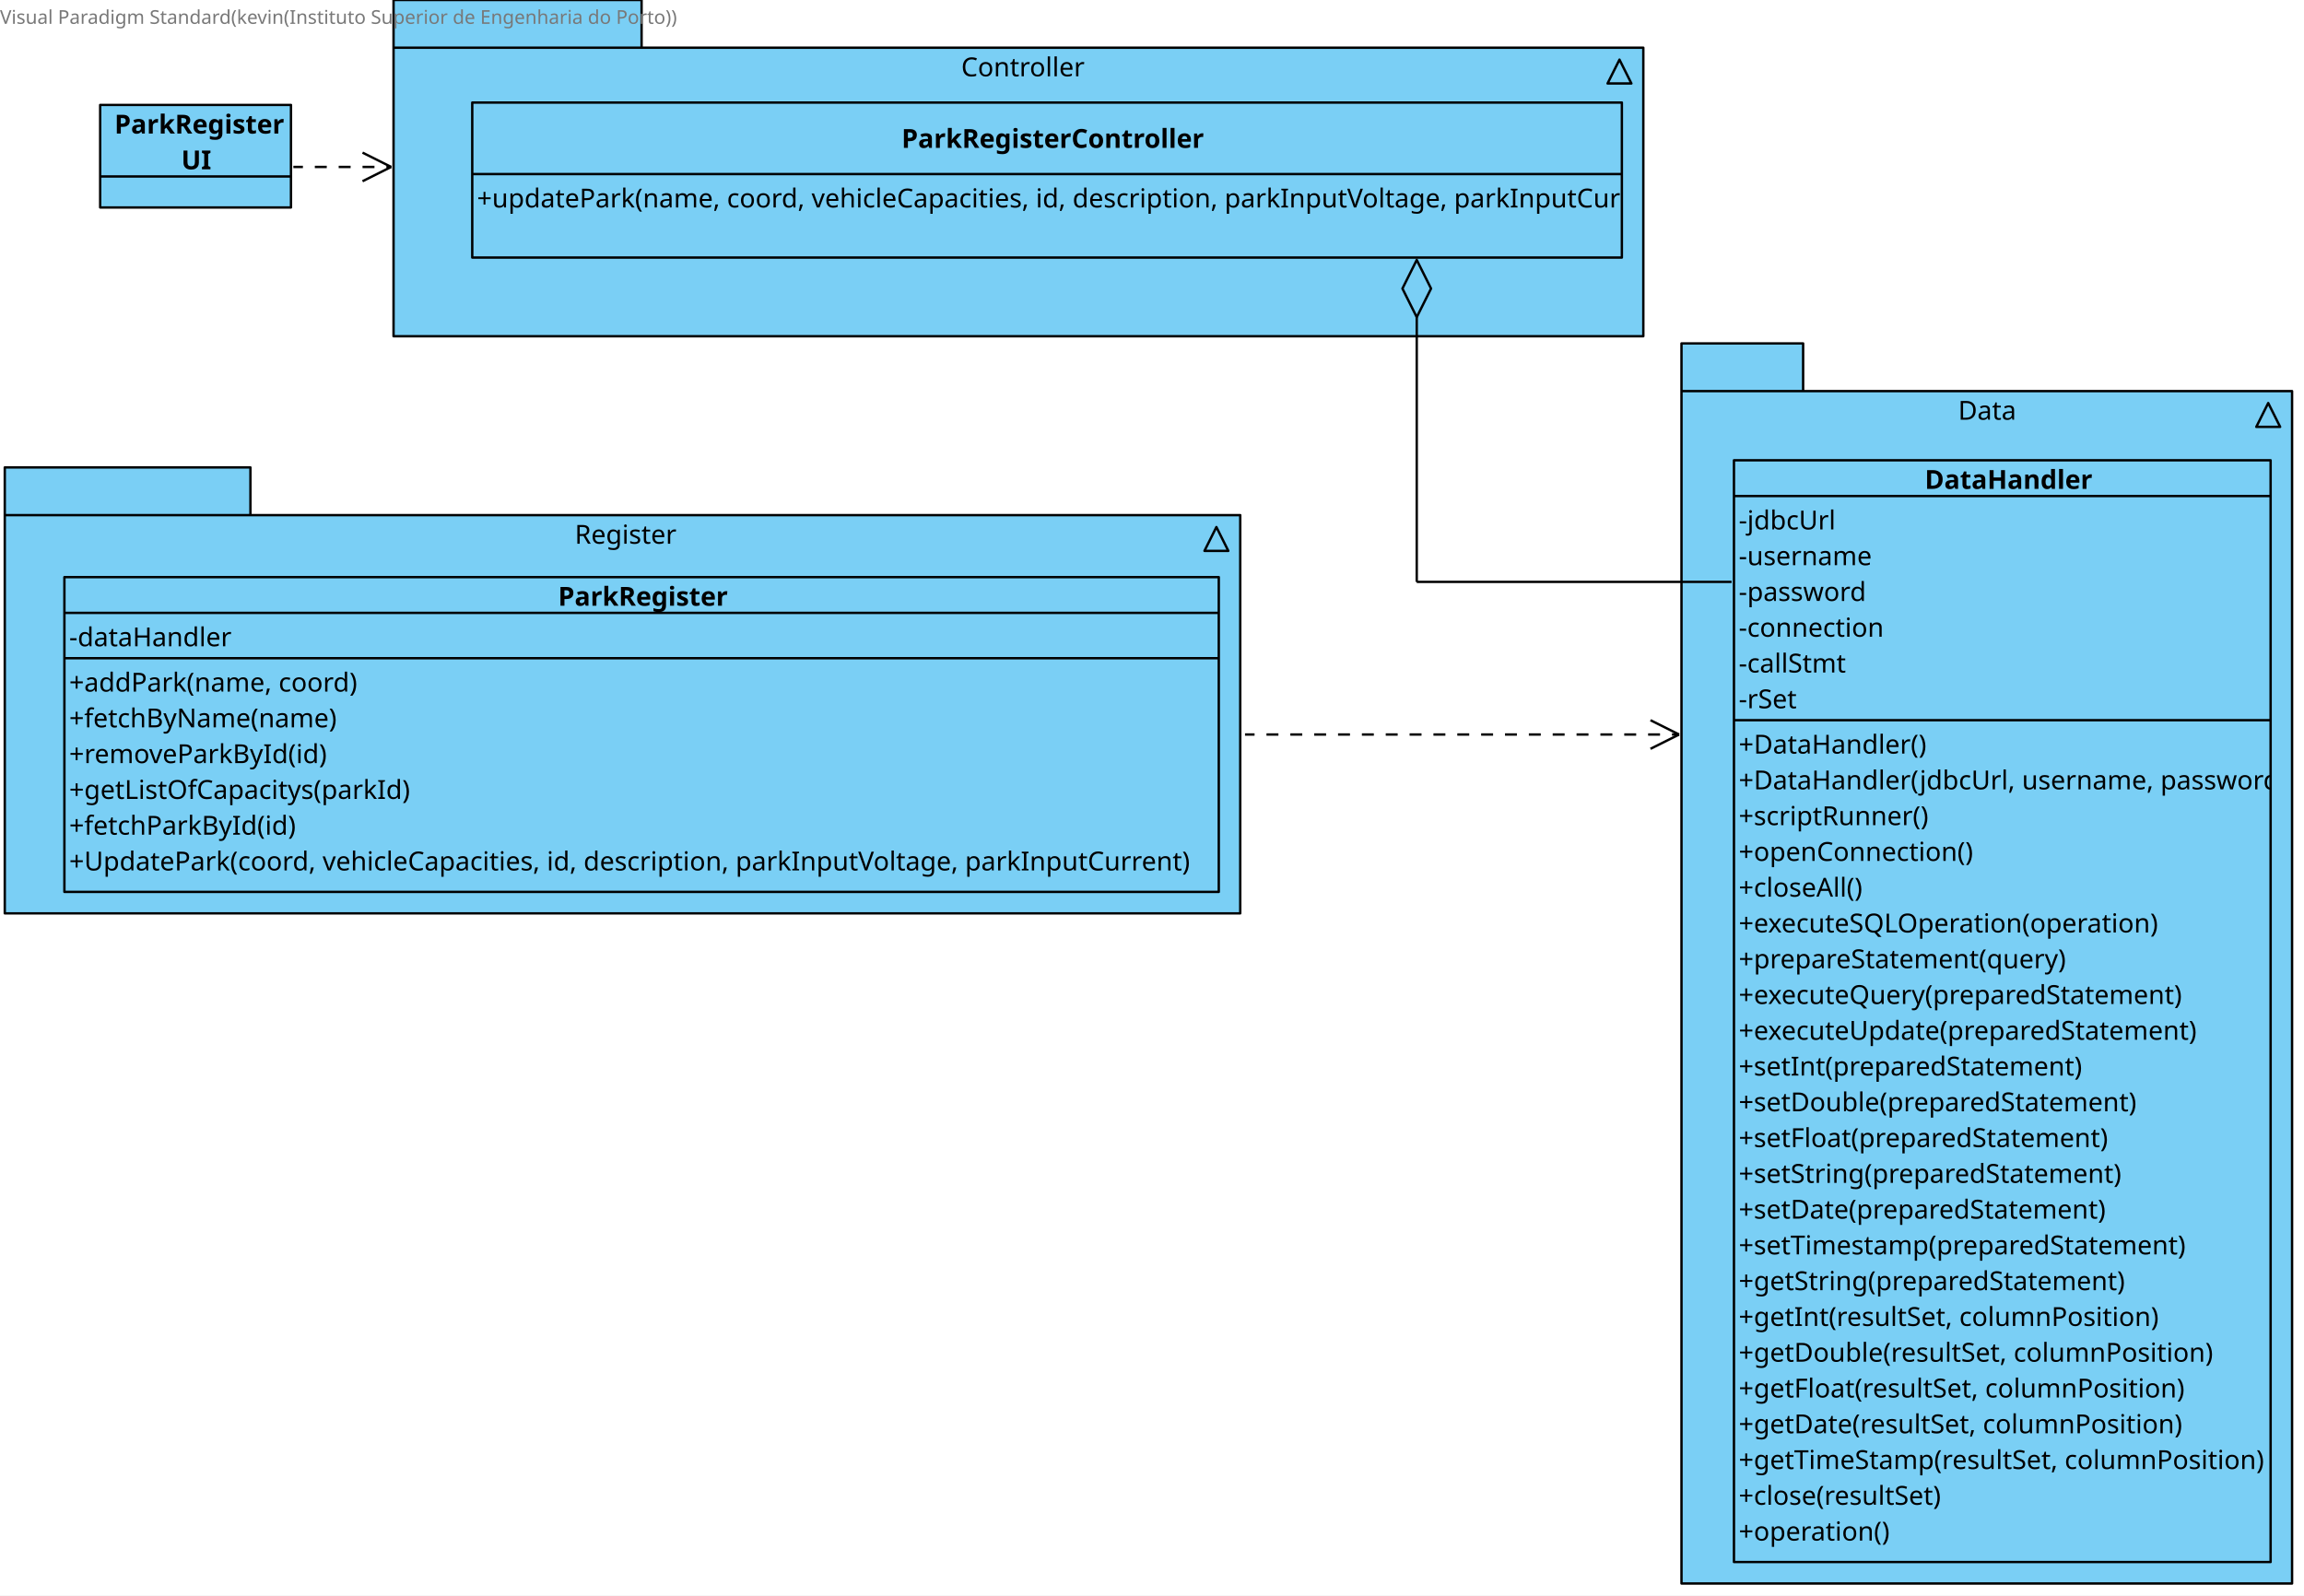
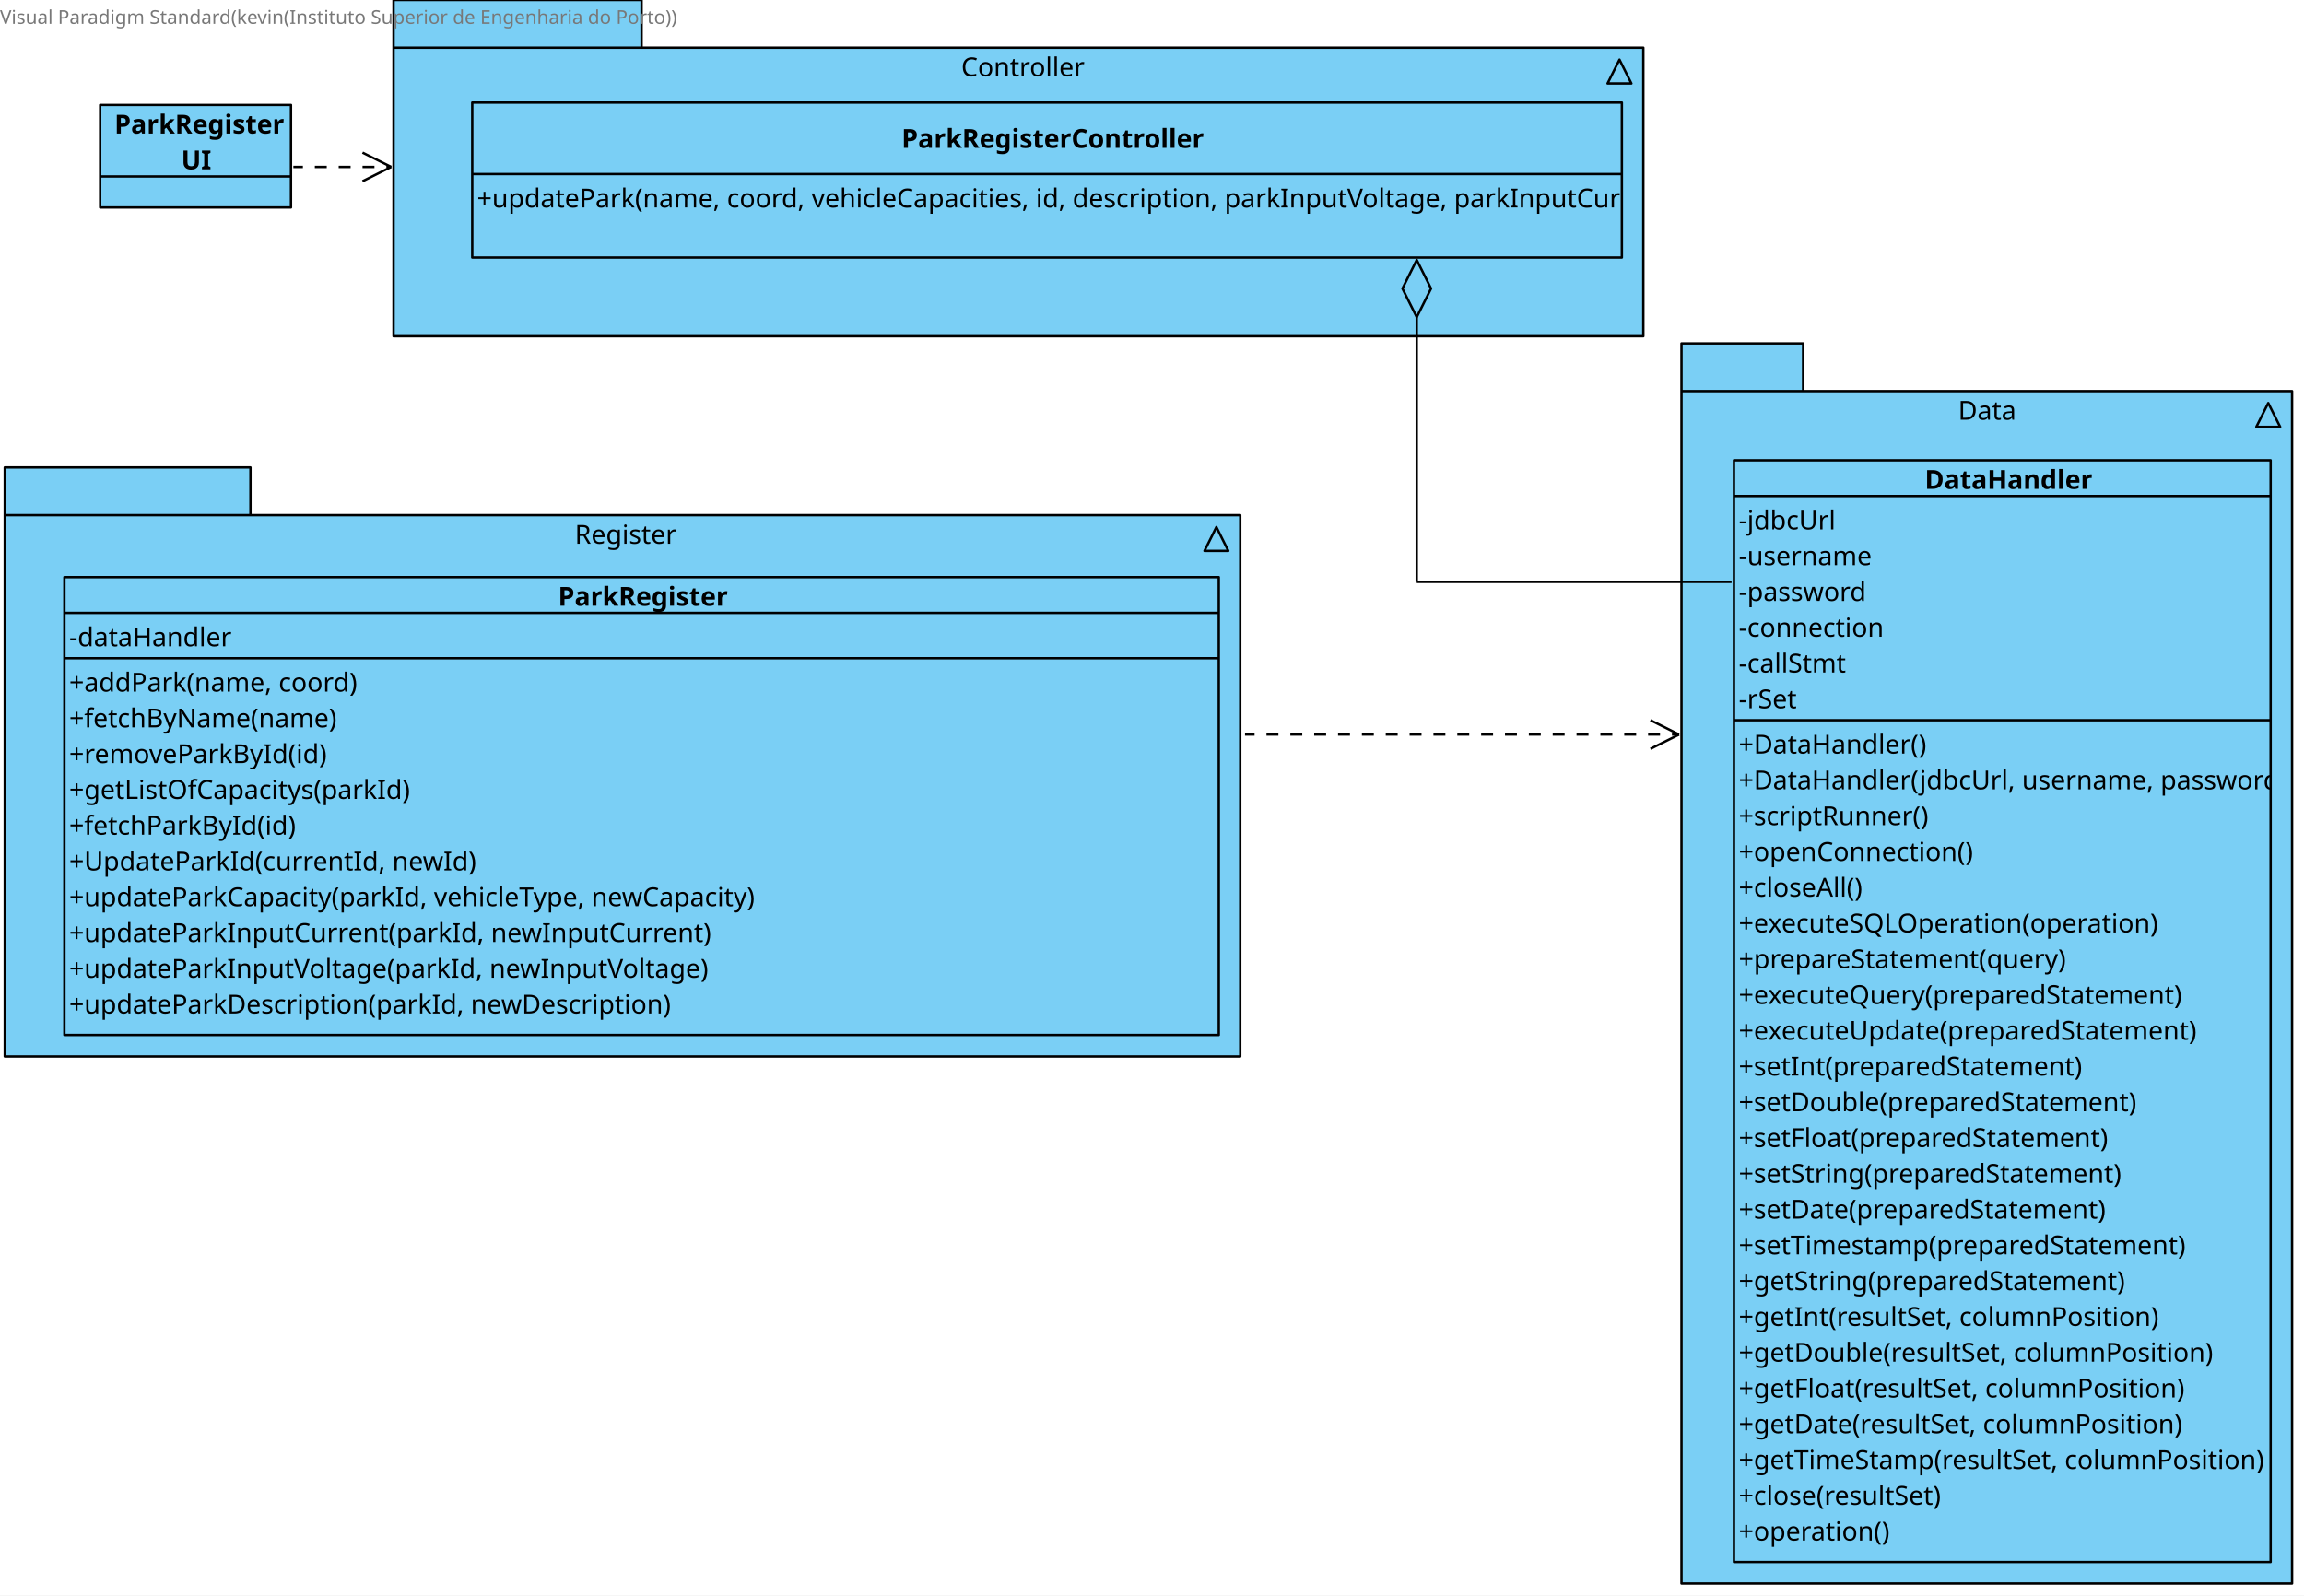
<svg xmlns="http://www.w3.org/2000/svg" fill-opacity="0" color-rendering="auto" color-interpolation="auto" text-rendering="auto" stroke="rgb(0,0,0)" stroke-linecap="square" width="966" stroke-miterlimit="10" shape-rendering="auto" stroke-opacity="0" fill="rgb(0,0,0)" stroke-dasharray="none" font-weight="normal" stroke-width="1" height="669" font-family="'Dialog'" font-style="normal" stroke-linejoin="miter" font-size="12px" stroke-dashoffset="0" image-rendering="auto">
  <defs id="genericDefs" />
  <g>
    <defs id="defs1">
      <clipPath clipPathUnits="userSpaceOnUse" id="clipPath1">
        <path d="M-7 -7 L268 -7 L268 532 L-7 532 L-7 -7 Z" />
      </clipPath>
      <clipPath clipPathUnits="userSpaceOnUse" id="clipPath2">
        <path d="M0 0 L0 501 L257 501 L257 0 Z" />
      </clipPath>
      <clipPath clipPathUnits="userSpaceOnUse" id="clipPath3">
-         <path d="M-7 -7 L530 -7 L530 199 L-7 199 L-7 -7 Z" />
+         <path d="M-7 -7 L530 -7 L530 259 L-7 259 L-7 -7 Z" />
      </clipPath>
      <clipPath clipPathUnits="userSpaceOnUse" id="clipPath4">
-         <path d="M0 0 L0 168 L519 168 L519 0 Z" />
+         <path d="M0 0 L0 228 L519 228 L519 0 Z" />
      </clipPath>
      <clipPath clipPathUnits="userSpaceOnUse" id="clipPath5">
-         <path d="M-7 -7 L495 -7 L495 143 L-7 143 L-7 -7 Z" />
+         <path d="M-7 -7 L495 -7 L495 203 L-7 203 L-7 -7 Z" />
      </clipPath>
      <clipPath clipPathUnits="userSpaceOnUse" id="clipPath6">
-         <path d="M0 0 L0 117 L484 117 L484 0 Z" />
+         <path d="M0 0 L0 177 L484 177 L484 0 Z" />
      </clipPath>
      <clipPath clipPathUnits="userSpaceOnUse" id="clipPath7">
        <path d="M0 0 L0 15 L484 15 L484 0 Z" />
      </clipPath>
      <clipPath clipPathUnits="userSpaceOnUse" id="clipPath8">
        <path d="M-7 -7 L236 -7 L236 473 L-7 473 L-7 -7 Z" />
      </clipPath>
      <clipPath clipPathUnits="userSpaceOnUse" id="clipPath9">
        <path d="M0 0 L0 447 L225 447 L225 0 Z" />
      </clipPath>
      <clipPath clipPathUnits="userSpaceOnUse" id="clipPath10">
        <path d="M0 0 L0 15 L225 15 L225 0 Z" />
      </clipPath>
      <clipPath clipPathUnits="userSpaceOnUse" id="clipPath11">
        <path d="M-7 -7 L91 -7 L91 54 L-7 54 L-7 -7 Z" />
      </clipPath>
      <clipPath clipPathUnits="userSpaceOnUse" id="clipPath12">
        <path d="M0 0 L0 13 L80 13 L80 0 Z" />
      </clipPath>
      <clipPath clipPathUnits="userSpaceOnUse" id="clipPath13">
        <path d="M0 0 L0 30 L80 30 L80 0 Z" />
      </clipPath>
      <clipPath clipPathUnits="userSpaceOnUse" id="clipPath14">
        <path d="M-7 -7 L536 -7 L536 153 L-7 153 L-7 -7 Z" />
      </clipPath>
      <clipPath clipPathUnits="userSpaceOnUse" id="clipPath15">
        <path d="M0 0 L0 122 L525 122 L525 0 Z" />
      </clipPath>
      <clipPath clipPathUnits="userSpaceOnUse" id="clipPath16">
        <path d="M-7 -7 L493 -7 L493 76 L-7 76 L-7 -7 Z" />
      </clipPath>
      <clipPath clipPathUnits="userSpaceOnUse" id="clipPath17">
        <path d="M0 0 L0 35 L482 35 L482 0 Z" />
      </clipPath>
      <clipPath clipPathUnits="userSpaceOnUse" id="clipPath18">
        <path d="M0 0 L0 30 L482 30 L482 0 Z" />
      </clipPath>
      <clipPath clipPathUnits="userSpaceOnUse" id="clipPath19">
        <path d="M0 0 L286 0 L286 104 L0 104 L0 0 Z" />
      </clipPath>
      <clipPath clipPathUnits="userSpaceOnUse" id="clipPath20">
        <path d="M0 0 L0 104 L286 104 L286 0 Z" />
      </clipPath>
      <clipPath clipPathUnits="userSpaceOnUse" id="clipPath21">
        <path d="M0 0 L145 0 L145 104 L0 104 L0 0 Z" />
      </clipPath>
      <clipPath clipPathUnits="userSpaceOnUse" id="clipPath22">
        <path d="M0 0 L0 104 L145 104 L145 0 Z" />
      </clipPath>
      <clipPath clipPathUnits="userSpaceOnUse" id="clipPath23">
        <path d="M0 0 L236 0 L236 239 L0 239 L0 0 Z" />
      </clipPath>
      <clipPath clipPathUnits="userSpaceOnUse" id="clipPath24">
        <path d="M0 0 L0 239 L236 239 L236 0 Z" />
      </clipPath>
    </defs>
    <g fill="white" text-rendering="geometricPrecision" fill-opacity="1" stroke-opacity="1" stroke="white">
      <rect x="0" width="966" height="669" y="0" stroke="none" />
    </g>
    <g font-size="11px" transform="translate(705,144)" fill-opacity="1" fill="rgb(122,207,245)" text-rendering="geometricPrecision" image-rendering="optimizeQuality" font-family="sans-serif" stroke="rgb(122,207,245)" stroke-opacity="1">
      <rect x="0" width="51" height="20" y="0" clip-path="url(#clipPath1)" stroke="none" />
      <rect x="0" width="256" height="500" y="20" clip-path="url(#clipPath1)" stroke="none" />
    </g>
    <g stroke-linecap="butt" font-size="11px" transform="translate(705,144)" fill-opacity="1" fill="black" text-rendering="geometricPrecision" image-rendering="optimizeQuality" font-family="sans-serif" stroke-linejoin="round" stroke="black" stroke-opacity="1" stroke-miterlimit="0">
      <path fill="none" d="M0 20 L256 20 L256 520 L0 520 L0 0 L51 0 L51 20" clip-path="url(#clipPath1)" />
      <path fill="none" d="M246 25 L241 35 L251 35 Z" clip-path="url(#clipPath1)" />
    </g>
    <g font-size="11px" transform="translate(705,164)" fill-opacity="1" fill="black" text-rendering="geometricPrecision" image-rendering="optimizeQuality" font-family="sans-serif" stroke="black" stroke-opacity="1">
      <text x="116" xml:space="preserve" y="12" clip-path="url(#clipPath2)" stroke="none">Data</text>
    </g>
    <g font-size="11px" transform="translate(2,196)" fill-opacity="1" fill="rgb(122,207,245)" text-rendering="geometricPrecision" image-rendering="optimizeQuality" font-family="sans-serif" stroke="rgb(122,207,245)" stroke-opacity="1">
      <rect x="0" width="103" height="20" y="0" clip-path="url(#clipPath3)" stroke="none" />
-       <rect x="0" width="518" height="167" y="20" clip-path="url(#clipPath3)" stroke="none" />
+       <rect x="0" width="518" height="227" y="20" clip-path="url(#clipPath3)" stroke="none" />
    </g>
    <g stroke-linecap="butt" font-size="11px" transform="translate(2,196)" fill-opacity="1" fill="black" text-rendering="geometricPrecision" image-rendering="optimizeQuality" font-family="sans-serif" stroke-linejoin="round" stroke="black" stroke-opacity="1" stroke-miterlimit="0">
-       <path fill="none" d="M0 20 L518 20 L518 187 L0 187 L0 0 L103 0 L103 20" clip-path="url(#clipPath3)" />
+       <path fill="none" d="M0 20 L518 20 L518 247 L0 247 L0 0 L103 0 L103 20" clip-path="url(#clipPath3)" />
      <path fill="none" d="M508 25 L503 35 L513 35 Z" clip-path="url(#clipPath3)" />
    </g>
    <g font-size="11px" transform="translate(2,216)" fill-opacity="1" fill="black" text-rendering="geometricPrecision" image-rendering="optimizeQuality" font-family="sans-serif" stroke="black" stroke-opacity="1">
      <text x="239" xml:space="preserve" y="12" clip-path="url(#clipPath4)" stroke="none">Register</text>
    </g>
    <g font-size="11px" transform="translate(27,242)" fill-opacity="1" fill="rgb(122,207,245)" text-rendering="geometricPrecision" image-rendering="optimizeQuality" font-family="sans-serif" stroke="rgb(122,207,245)" font-weight="bold" stroke-opacity="1">
-       <rect x="0" width="484" height="132" y="0" clip-path="url(#clipPath5)" stroke="none" />
+       <rect x="0" width="484" height="192" y="0" clip-path="url(#clipPath5)" stroke="none" />
    </g>
    <g fill-opacity="1" text-rendering="geometricPrecision" stroke="black" stroke-linecap="butt" transform="translate(27,242)" stroke-miterlimit="0" stroke-opacity="1" fill="black" font-weight="bold" font-family="sans-serif" stroke-linejoin="round" font-size="11px" image-rendering="optimizeQuality">
-       <rect fill="none" x="0" width="484" height="132" y="0" clip-path="url(#clipPath5)" />
+       <rect fill="none" x="0" width="484" height="192" y="0" clip-path="url(#clipPath5)" />
      <line y2="15" fill="none" x1="0" clip-path="url(#clipPath5)" x2="484" y1="15" />
    </g>
    <g font-size="11px" transform="matrix(1,0,0,1,27,257)" fill-opacity="1" fill="black" text-rendering="geometricPrecision" image-rendering="optimizeQuality" font-family="sans-serif" stroke="black" stroke-opacity="1">
      <text x="2" xml:space="preserve" y="14" clip-path="url(#clipPath6)" stroke="none">-dataHandler</text>
    </g>
    <g stroke-linecap="butt" font-size="11px" transform="matrix(1,0,0,1,27,257)" fill-opacity="1" fill="black" text-rendering="geometricPrecision" image-rendering="optimizeQuality" font-family="sans-serif" stroke-linejoin="bevel" stroke="black" stroke-opacity="1" stroke-miterlimit="0">
      <line y2="19" fill="none" x1="0" clip-path="url(#clipPath6)" x2="484" y1="19" />
    </g>
    <g font-size="11px" transform="matrix(1,0,0,1,27,257)" fill-opacity="1" fill="black" text-rendering="geometricPrecision" image-rendering="optimizeQuality" font-family="sans-serif" stroke="black" stroke-opacity="1">
      <text x="2" xml:space="preserve" y="33" clip-path="url(#clipPath6)" stroke="none">+addPark(name, coord)</text>
    </g>
    <g font-size="11px" transform="matrix(1,0,0,1,27,257)" fill-opacity="1" fill="black" text-rendering="geometricPrecision" image-rendering="optimizeQuality" font-family="sans-serif" stroke="black" stroke-opacity="1">
      <text x="2" xml:space="preserve" y="48" clip-path="url(#clipPath6)" stroke="none">+fetchByName(name)</text>
    </g>
    <g font-size="11px" transform="matrix(1,0,0,1,27,257)" fill-opacity="1" fill="black" text-rendering="geometricPrecision" image-rendering="optimizeQuality" font-family="sans-serif" stroke="black" stroke-opacity="1">
      <text x="2" xml:space="preserve" y="63" clip-path="url(#clipPath6)" stroke="none">+removeParkById(id)</text>
    </g>
    <g font-size="11px" transform="matrix(1,0,0,1,27,257)" fill-opacity="1" fill="black" text-rendering="geometricPrecision" image-rendering="optimizeQuality" font-family="sans-serif" stroke="black" stroke-opacity="1">
      <text x="2" xml:space="preserve" y="78" clip-path="url(#clipPath6)" stroke="none">+getListOfCapacitys(parkId)</text>
    </g>
    <g font-size="11px" transform="matrix(1,0,0,1,27,257)" fill-opacity="1" fill="black" text-rendering="geometricPrecision" image-rendering="optimizeQuality" font-family="sans-serif" stroke="black" stroke-opacity="1">
      <text x="2" xml:space="preserve" y="93" clip-path="url(#clipPath6)" stroke="none">+fetchParkById(id)</text>
    </g>
    <g font-size="11px" transform="matrix(1,0,0,1,27,257)" fill-opacity="1" fill="black" text-rendering="geometricPrecision" image-rendering="optimizeQuality" font-family="sans-serif" stroke="black" stroke-opacity="1">
-       <text x="2" xml:space="preserve" y="108" clip-path="url(#clipPath6)" stroke="none">+UpdatePark(coord, vehicleCapacities, id, description, parkInputVoltage, parkInputCurrent)</text>
+       <text x="2" xml:space="preserve" y="108" clip-path="url(#clipPath6)" stroke="none">+UpdateParkId(currentId, newId)</text>
+     </g>
+     <g font-size="11px" transform="matrix(1,0,0,1,27,257)" fill-opacity="1" fill="black" text-rendering="geometricPrecision" image-rendering="optimizeQuality" font-family="sans-serif" stroke="black" stroke-opacity="1">
+       <text x="2" xml:space="preserve" y="123" clip-path="url(#clipPath6)" stroke="none">+updateParkCapacity(parkId, vehicleType, newCapacity)</text>
+     </g>
+     <g font-size="11px" transform="matrix(1,0,0,1,27,257)" fill-opacity="1" fill="black" text-rendering="geometricPrecision" image-rendering="optimizeQuality" font-family="sans-serif" stroke="black" stroke-opacity="1">
+       <text x="2" xml:space="preserve" y="138" clip-path="url(#clipPath6)" stroke="none">+updateParkInputCurrent(parkId, newInputCurrent)</text>
+     </g>
+     <g font-size="11px" transform="matrix(1,0,0,1,27,257)" fill-opacity="1" fill="black" text-rendering="geometricPrecision" image-rendering="optimizeQuality" font-family="sans-serif" stroke="black" stroke-opacity="1">
+       <text x="2" xml:space="preserve" y="153" clip-path="url(#clipPath6)" stroke="none">+updateParkInputVoltage(parkId, newInputVoltage)</text>
+     </g>
+     <g font-size="11px" transform="matrix(1,0,0,1,27,257)" fill-opacity="1" fill="black" text-rendering="geometricPrecision" image-rendering="optimizeQuality" font-family="sans-serif" stroke="black" stroke-opacity="1">
+       <text x="2" xml:space="preserve" y="168" clip-path="url(#clipPath6)" stroke="none">+updateParkDescription(parkId, newDescription)</text>
    </g>
    <g font-size="11px" transform="translate(27,242)" fill-opacity="1" fill="black" text-rendering="geometricPrecision" image-rendering="optimizeQuality" font-family="sans-serif" stroke="black" font-weight="bold" stroke-opacity="1">
      <text x="207" xml:space="preserve" y="12" clip-path="url(#clipPath7)" stroke="none">ParkRegister</text>
    </g>
    <g font-size="11px" transform="translate(727,193)" fill-opacity="1" fill="rgb(122,207,245)" text-rendering="geometricPrecision" image-rendering="optimizeQuality" font-family="sans-serif" stroke="rgb(122,207,245)" font-weight="bold" stroke-opacity="1">
      <rect x="0" width="225" height="462" y="0" clip-path="url(#clipPath8)" stroke="none" />
    </g>
    <g fill-opacity="1" text-rendering="geometricPrecision" stroke="black" stroke-linecap="butt" transform="translate(727,193)" stroke-miterlimit="0" stroke-opacity="1" fill="black" font-weight="bold" font-family="sans-serif" stroke-linejoin="round" font-size="11px" image-rendering="optimizeQuality">
      <rect fill="none" x="0" width="225" height="462" y="0" clip-path="url(#clipPath8)" />
      <line y2="15" fill="none" x1="0" clip-path="url(#clipPath8)" x2="225" y1="15" />
    </g>
    <g font-size="11px" transform="matrix(1,0,0,1,727,208)" fill-opacity="1" fill="black" text-rendering="geometricPrecision" image-rendering="optimizeQuality" font-family="sans-serif" stroke="black" stroke-opacity="1">
      <text x="2" xml:space="preserve" y="14" clip-path="url(#clipPath9)" stroke="none">-jdbcUrl</text>
    </g>
    <g font-size="11px" transform="matrix(1,0,0,1,727,208)" fill-opacity="1" fill="black" text-rendering="geometricPrecision" image-rendering="optimizeQuality" font-family="sans-serif" stroke="black" stroke-opacity="1">
      <text x="2" xml:space="preserve" y="29" clip-path="url(#clipPath9)" stroke="none">-username</text>
    </g>
    <g font-size="11px" transform="matrix(1,0,0,1,727,208)" fill-opacity="1" fill="black" text-rendering="geometricPrecision" image-rendering="optimizeQuality" font-family="sans-serif" stroke="black" stroke-opacity="1">
      <text x="2" xml:space="preserve" y="44" clip-path="url(#clipPath9)" stroke="none">-password</text>
    </g>
    <g font-size="11px" transform="matrix(1,0,0,1,727,208)" fill-opacity="1" fill="black" text-rendering="geometricPrecision" image-rendering="optimizeQuality" font-family="sans-serif" stroke="black" stroke-opacity="1">
      <text x="2" xml:space="preserve" y="59" clip-path="url(#clipPath9)" stroke="none">-connection</text>
    </g>
    <g font-size="11px" transform="matrix(1,0,0,1,727,208)" fill-opacity="1" fill="black" text-rendering="geometricPrecision" image-rendering="optimizeQuality" font-family="sans-serif" stroke="black" stroke-opacity="1">
      <text x="2" xml:space="preserve" y="74" clip-path="url(#clipPath9)" stroke="none">-callStmt</text>
    </g>
    <g font-size="11px" transform="matrix(1,0,0,1,727,208)" fill-opacity="1" fill="black" text-rendering="geometricPrecision" image-rendering="optimizeQuality" font-family="sans-serif" stroke="black" stroke-opacity="1">
      <text x="2" xml:space="preserve" y="89" clip-path="url(#clipPath9)" stroke="none">-rSet</text>
      <line stroke-linecap="butt" clip-path="url(#clipPath9)" fill="none" x1="0" x2="225" y1="94" y2="94" stroke-linejoin="bevel" stroke-miterlimit="0" />
    </g>
    <g font-size="11px" transform="matrix(1,0,0,1,727,208)" fill-opacity="1" fill="black" text-rendering="geometricPrecision" image-rendering="optimizeQuality" font-family="sans-serif" stroke="black" stroke-opacity="1">
      <text x="2" xml:space="preserve" y="108" clip-path="url(#clipPath9)" stroke="none">+DataHandler()</text>
    </g>
    <g font-size="11px" transform="matrix(1,0,0,1,727,208)" fill-opacity="1" fill="black" text-rendering="geometricPrecision" image-rendering="optimizeQuality" font-family="sans-serif" stroke="black" stroke-opacity="1">
      <text x="2" xml:space="preserve" y="123" clip-path="url(#clipPath9)" stroke="none">+DataHandler(jdbcUrl, username, password)</text>
    </g>
    <g font-size="11px" transform="matrix(1,0,0,1,727,208)" fill-opacity="1" fill="black" text-rendering="geometricPrecision" image-rendering="optimizeQuality" font-family="sans-serif" stroke="black" stroke-opacity="1">
      <text x="2" xml:space="preserve" y="138" clip-path="url(#clipPath9)" stroke="none">+scriptRunner()</text>
    </g>
    <g font-size="11px" transform="matrix(1,0,0,1,727,208)" fill-opacity="1" fill="black" text-rendering="geometricPrecision" image-rendering="optimizeQuality" font-family="sans-serif" stroke="black" stroke-opacity="1">
      <text x="2" xml:space="preserve" y="153" clip-path="url(#clipPath9)" stroke="none">+openConnection()</text>
    </g>
    <g font-size="11px" transform="matrix(1,0,0,1,727,208)" fill-opacity="1" fill="black" text-rendering="geometricPrecision" image-rendering="optimizeQuality" font-family="sans-serif" stroke="black" stroke-opacity="1">
      <text x="2" xml:space="preserve" y="168" clip-path="url(#clipPath9)" stroke="none">+closeAll()</text>
    </g>
    <g font-size="11px" transform="matrix(1,0,0,1,727,208)" fill-opacity="1" fill="black" text-rendering="geometricPrecision" image-rendering="optimizeQuality" font-family="sans-serif" stroke="black" stroke-opacity="1">
      <text x="2" xml:space="preserve" y="183" clip-path="url(#clipPath9)" stroke="none">+executeSQLOperation(operation)</text>
    </g>
    <g font-size="11px" transform="matrix(1,0,0,1,727,208)" fill-opacity="1" fill="black" text-rendering="geometricPrecision" image-rendering="optimizeQuality" font-family="sans-serif" stroke="black" stroke-opacity="1">
      <text x="2" xml:space="preserve" y="198" clip-path="url(#clipPath9)" stroke="none">+prepareStatement(query)</text>
    </g>
    <g font-size="11px" transform="matrix(1,0,0,1,727,208)" fill-opacity="1" fill="black" text-rendering="geometricPrecision" image-rendering="optimizeQuality" font-family="sans-serif" stroke="black" stroke-opacity="1">
      <text x="2" xml:space="preserve" y="213" clip-path="url(#clipPath9)" stroke="none">+executeQuery(preparedStatement)</text>
    </g>
    <g font-size="11px" transform="matrix(1,0,0,1,727,208)" fill-opacity="1" fill="black" text-rendering="geometricPrecision" image-rendering="optimizeQuality" font-family="sans-serif" stroke="black" stroke-opacity="1">
      <text x="2" xml:space="preserve" y="228" clip-path="url(#clipPath9)" stroke="none">+executeUpdate(preparedStatement)</text>
    </g>
    <g font-size="11px" transform="matrix(1,0,0,1,727,208)" fill-opacity="1" fill="black" text-rendering="geometricPrecision" image-rendering="optimizeQuality" font-family="sans-serif" stroke="black" stroke-opacity="1">
      <text x="2" xml:space="preserve" y="243" clip-path="url(#clipPath9)" stroke="none">+setInt(preparedStatement)</text>
    </g>
    <g font-size="11px" transform="matrix(1,0,0,1,727,208)" fill-opacity="1" fill="black" text-rendering="geometricPrecision" image-rendering="optimizeQuality" font-family="sans-serif" stroke="black" stroke-opacity="1">
      <text x="2" xml:space="preserve" y="258" clip-path="url(#clipPath9)" stroke="none">+setDouble(preparedStatement)</text>
    </g>
    <g font-size="11px" transform="matrix(1,0,0,1,727,208)" fill-opacity="1" fill="black" text-rendering="geometricPrecision" image-rendering="optimizeQuality" font-family="sans-serif" stroke="black" stroke-opacity="1">
      <text x="2" xml:space="preserve" y="273" clip-path="url(#clipPath9)" stroke="none">+setFloat(preparedStatement)</text>
    </g>
    <g font-size="11px" transform="matrix(1,0,0,1,727,208)" fill-opacity="1" fill="black" text-rendering="geometricPrecision" image-rendering="optimizeQuality" font-family="sans-serif" stroke="black" stroke-opacity="1">
      <text x="2" xml:space="preserve" y="288" clip-path="url(#clipPath9)" stroke="none">+setString(preparedStatement)</text>
    </g>
    <g font-size="11px" transform="matrix(1,0,0,1,727,208)" fill-opacity="1" fill="black" text-rendering="geometricPrecision" image-rendering="optimizeQuality" font-family="sans-serif" stroke="black" stroke-opacity="1">
      <text x="2" xml:space="preserve" y="303" clip-path="url(#clipPath9)" stroke="none">+setDate(preparedStatement)</text>
    </g>
    <g font-size="11px" transform="matrix(1,0,0,1,727,208)" fill-opacity="1" fill="black" text-rendering="geometricPrecision" image-rendering="optimizeQuality" font-family="sans-serif" stroke="black" stroke-opacity="1">
      <text x="2" xml:space="preserve" y="318" clip-path="url(#clipPath9)" stroke="none">+setTimestamp(preparedStatement)</text>
    </g>
    <g font-size="11px" transform="matrix(1,0,0,1,727,208)" fill-opacity="1" fill="black" text-rendering="geometricPrecision" image-rendering="optimizeQuality" font-family="sans-serif" stroke="black" stroke-opacity="1">
      <text x="2" xml:space="preserve" y="333" clip-path="url(#clipPath9)" stroke="none">+getString(preparedStatement)</text>
    </g>
    <g font-size="11px" transform="matrix(1,0,0,1,727,208)" fill-opacity="1" fill="black" text-rendering="geometricPrecision" image-rendering="optimizeQuality" font-family="sans-serif" stroke="black" stroke-opacity="1">
      <text x="2" xml:space="preserve" y="348" clip-path="url(#clipPath9)" stroke="none">+getInt(resultSet, columnPosition)</text>
    </g>
    <g font-size="11px" transform="matrix(1,0,0,1,727,208)" fill-opacity="1" fill="black" text-rendering="geometricPrecision" image-rendering="optimizeQuality" font-family="sans-serif" stroke="black" stroke-opacity="1">
      <text x="2" xml:space="preserve" y="363" clip-path="url(#clipPath9)" stroke="none">+getDouble(resultSet, columnPosition)</text>
    </g>
    <g font-size="11px" transform="matrix(1,0,0,1,727,208)" fill-opacity="1" fill="black" text-rendering="geometricPrecision" image-rendering="optimizeQuality" font-family="sans-serif" stroke="black" stroke-opacity="1">
      <text x="2" xml:space="preserve" y="378" clip-path="url(#clipPath9)" stroke="none">+getFloat(resultSet, columnPosition)</text>
    </g>
    <g font-size="11px" transform="matrix(1,0,0,1,727,208)" fill-opacity="1" fill="black" text-rendering="geometricPrecision" image-rendering="optimizeQuality" font-family="sans-serif" stroke="black" stroke-opacity="1">
      <text x="2" xml:space="preserve" y="393" clip-path="url(#clipPath9)" stroke="none">+getDate(resultSet, columnPosition)</text>
    </g>
    <g font-size="11px" transform="matrix(1,0,0,1,727,208)" fill-opacity="1" fill="black" text-rendering="geometricPrecision" image-rendering="optimizeQuality" font-family="sans-serif" stroke="black" stroke-opacity="1">
      <text x="2" xml:space="preserve" y="408" clip-path="url(#clipPath9)" stroke="none">+getTimeStamp(resultSet, columnPosition)</text>
    </g>
    <g font-size="11px" transform="matrix(1,0,0,1,727,208)" fill-opacity="1" fill="black" text-rendering="geometricPrecision" image-rendering="optimizeQuality" font-family="sans-serif" stroke="black" stroke-opacity="1">
      <text x="2" xml:space="preserve" y="423" clip-path="url(#clipPath9)" stroke="none">+close(resultSet)</text>
    </g>
    <g font-size="11px" transform="matrix(1,0,0,1,727,208)" fill-opacity="1" fill="black" text-rendering="geometricPrecision" image-rendering="optimizeQuality" font-family="sans-serif" stroke="black" stroke-opacity="1">
      <text x="2" xml:space="preserve" y="438" clip-path="url(#clipPath9)" stroke="none">+operation()</text>
    </g>
    <g font-size="11px" transform="translate(727,193)" fill-opacity="1" fill="black" text-rendering="geometricPrecision" image-rendering="optimizeQuality" font-family="sans-serif" stroke="black" font-weight="bold" stroke-opacity="1">
      <text x="80" xml:space="preserve" y="12" clip-path="url(#clipPath10)" stroke="none">DataHandler</text>
    </g>
    <g font-size="11px" transform="translate(42,44)" fill-opacity="1" fill="rgb(122,207,245)" text-rendering="geometricPrecision" image-rendering="optimizeQuality" font-family="sans-serif" stroke="rgb(122,207,245)" font-weight="bold" stroke-opacity="1">
      <rect x="0" width="80" height="43" y="0" clip-path="url(#clipPath11)" stroke="none" />
    </g>
    <g fill-opacity="1" text-rendering="geometricPrecision" stroke="black" stroke-linecap="butt" transform="translate(42,44)" stroke-miterlimit="0" stroke-opacity="1" fill="black" font-weight="bold" font-family="sans-serif" stroke-linejoin="round" font-size="11px" image-rendering="optimizeQuality">
      <rect fill="none" x="0" width="80" height="43" y="0" clip-path="url(#clipPath11)" />
      <line y2="30" fill="none" x1="0" clip-path="url(#clipPath11)" x2="80" y1="30" />
    </g>
    <g font-size="11px" transform="translate(42,44)" fill-opacity="1" fill="black" text-rendering="geometricPrecision" image-rendering="optimizeQuality" font-family="sans-serif" stroke="black" font-weight="bold" stroke-opacity="1">
      <text x="6" xml:space="preserve" y="12" clip-path="url(#clipPath13)" stroke="none">ParkRegister</text>
      <text x="34" xml:space="preserve" y="27" clip-path="url(#clipPath13)" stroke="none">UI</text>
    </g>
    <g font-size="11px" transform="translate(165,0)" fill-opacity="1" fill="rgb(122,207,245)" text-rendering="geometricPrecision" image-rendering="optimizeQuality" font-family="sans-serif" stroke="rgb(122,207,245)" stroke-opacity="1">
      <rect x="0" width="104" height="20" y="0" clip-path="url(#clipPath14)" stroke="none" />
      <rect x="0" width="524" height="121" y="20" clip-path="url(#clipPath14)" stroke="none" />
    </g>
    <g stroke-linecap="butt" font-size="11px" transform="translate(165,0)" fill-opacity="1" fill="black" text-rendering="geometricPrecision" image-rendering="optimizeQuality" font-family="sans-serif" stroke-linejoin="round" stroke="black" stroke-opacity="1" stroke-miterlimit="0">
      <path fill="none" d="M0 20 L524 20 L524 141 L0 141 L0 0 L104 0 L104 20" clip-path="url(#clipPath14)" />
      <path fill="none" d="M514 25 L509 35 L519 35 Z" clip-path="url(#clipPath14)" />
    </g>
    <g font-size="11px" transform="translate(165,20)" fill-opacity="1" fill="black" text-rendering="geometricPrecision" image-rendering="optimizeQuality" font-family="sans-serif" stroke="black" stroke-opacity="1">
      <text x="238" xml:space="preserve" y="12" clip-path="url(#clipPath15)" stroke="none">Controller</text>
    </g>
    <g font-size="11px" transform="translate(198,43)" fill-opacity="1" fill="rgb(122,207,245)" text-rendering="geometricPrecision" image-rendering="optimizeQuality" font-family="sans-serif" stroke="rgb(122,207,245)" font-weight="bold" stroke-opacity="1">
      <rect x="0" width="482" height="65" y="0" clip-path="url(#clipPath16)" stroke="none" />
    </g>
    <g fill-opacity="1" text-rendering="geometricPrecision" stroke="black" stroke-linecap="butt" transform="translate(198,43)" stroke-miterlimit="0" stroke-opacity="1" fill="black" font-weight="bold" font-family="sans-serif" stroke-linejoin="round" font-size="11px" image-rendering="optimizeQuality">
      <rect fill="none" x="0" width="482" height="65" y="0" clip-path="url(#clipPath16)" />
      <line y2="30" fill="none" x1="0" clip-path="url(#clipPath16)" x2="482" y1="30" />
    </g>
    <g font-size="11px" transform="matrix(1,0,0,1,198,73)" fill-opacity="1" fill="black" text-rendering="geometricPrecision" image-rendering="optimizeQuality" font-family="sans-serif" stroke="black" stroke-opacity="1">
      <text x="2" xml:space="preserve" y="14" clip-path="url(#clipPath17)" stroke="none">+updatePark(name, coord, vehicleCapacities, id, description, parkInputVoltage, parkInputCurrent)</text>
    </g>
    <g font-size="11px" transform="translate(198,43)" fill-opacity="1" fill="black" text-rendering="geometricPrecision" image-rendering="optimizeQuality" font-family="sans-serif" stroke="black" font-weight="bold" stroke-opacity="1">
      <text x="180" xml:space="preserve" y="19" clip-path="url(#clipPath18)" stroke="none">ParkRegisterController</text>
    </g>
    <g fill-opacity="1" text-rendering="geometricPrecision" stroke="black" stroke-linecap="butt" transform="translate(472,258)" stroke-opacity="1" fill="black" stroke-dasharray="5" font-family="sans-serif" stroke-linejoin="round" font-size="11px" stroke-dashoffset="1" image-rendering="optimizeQuality">
      <line y2="50" fill="none" x1="50" clip-path="url(#clipPath20)" x2="232" y1="50" />
      <line clip-path="url(#clipPath20)" stroke-dashoffset="0" fill="none" x1="232" x2="220" y1="50" y2="44" stroke-dasharray="none" />
      <line clip-path="url(#clipPath20)" stroke-dashoffset="0" fill="none" x1="232" x2="220" y1="50" y2="56" stroke-dasharray="none" />
    </g>
    <g fill-opacity="1" text-rendering="geometricPrecision" stroke="black" stroke-linecap="butt" transform="translate(73,20)" stroke-opacity="1" fill="black" stroke-dasharray="5" font-family="sans-serif" stroke-linejoin="round" font-size="11px" stroke-dashoffset="1" image-rendering="optimizeQuality">
      <line y2="50" fill="none" x1="50" clip-path="url(#clipPath22)" x2="91" y1="50" />
      <line clip-path="url(#clipPath22)" stroke-dashoffset="0" fill="none" x1="91" x2="79" y1="50" y2="44" stroke-dasharray="none" />
      <line clip-path="url(#clipPath22)" stroke-dashoffset="0" fill="none" x1="91" x2="79" y1="50" y2="56" stroke-dasharray="none" />
    </g>
    <g stroke-linecap="butt" font-size="11px" transform="translate(544,59)" fill-opacity="1" fill="black" text-rendering="geometricPrecision" image-rendering="optimizeQuality" font-family="sans-serif" stroke-linejoin="round" stroke="black" stroke-opacity="1">
      <line y2="185" fill="none" x1="50" clip-path="url(#clipPath24)" x2="50" y1="74" />
      <line y2="185" fill="none" x1="50" clip-path="url(#clipPath24)" x2="182" y1="185" />
      <polygon fill="none" points=" 50 50 44 62 50 74 56 62" clip-path="url(#clipPath24)" />
    </g>
    <g font-size="8px" fill-opacity="1" fill="rgb(120,120,120)" text-rendering="geometricPrecision" image-rendering="optimizeQuality" stroke="rgb(120,120,120)" stroke-opacity="1">
      <text x="0" xml:space="preserve" y="10" stroke="none">Visual Paradigm Standard(kevin(Instituto Superior de Engenharia do Porto))</text>
    </g>
  </g>
</svg>
